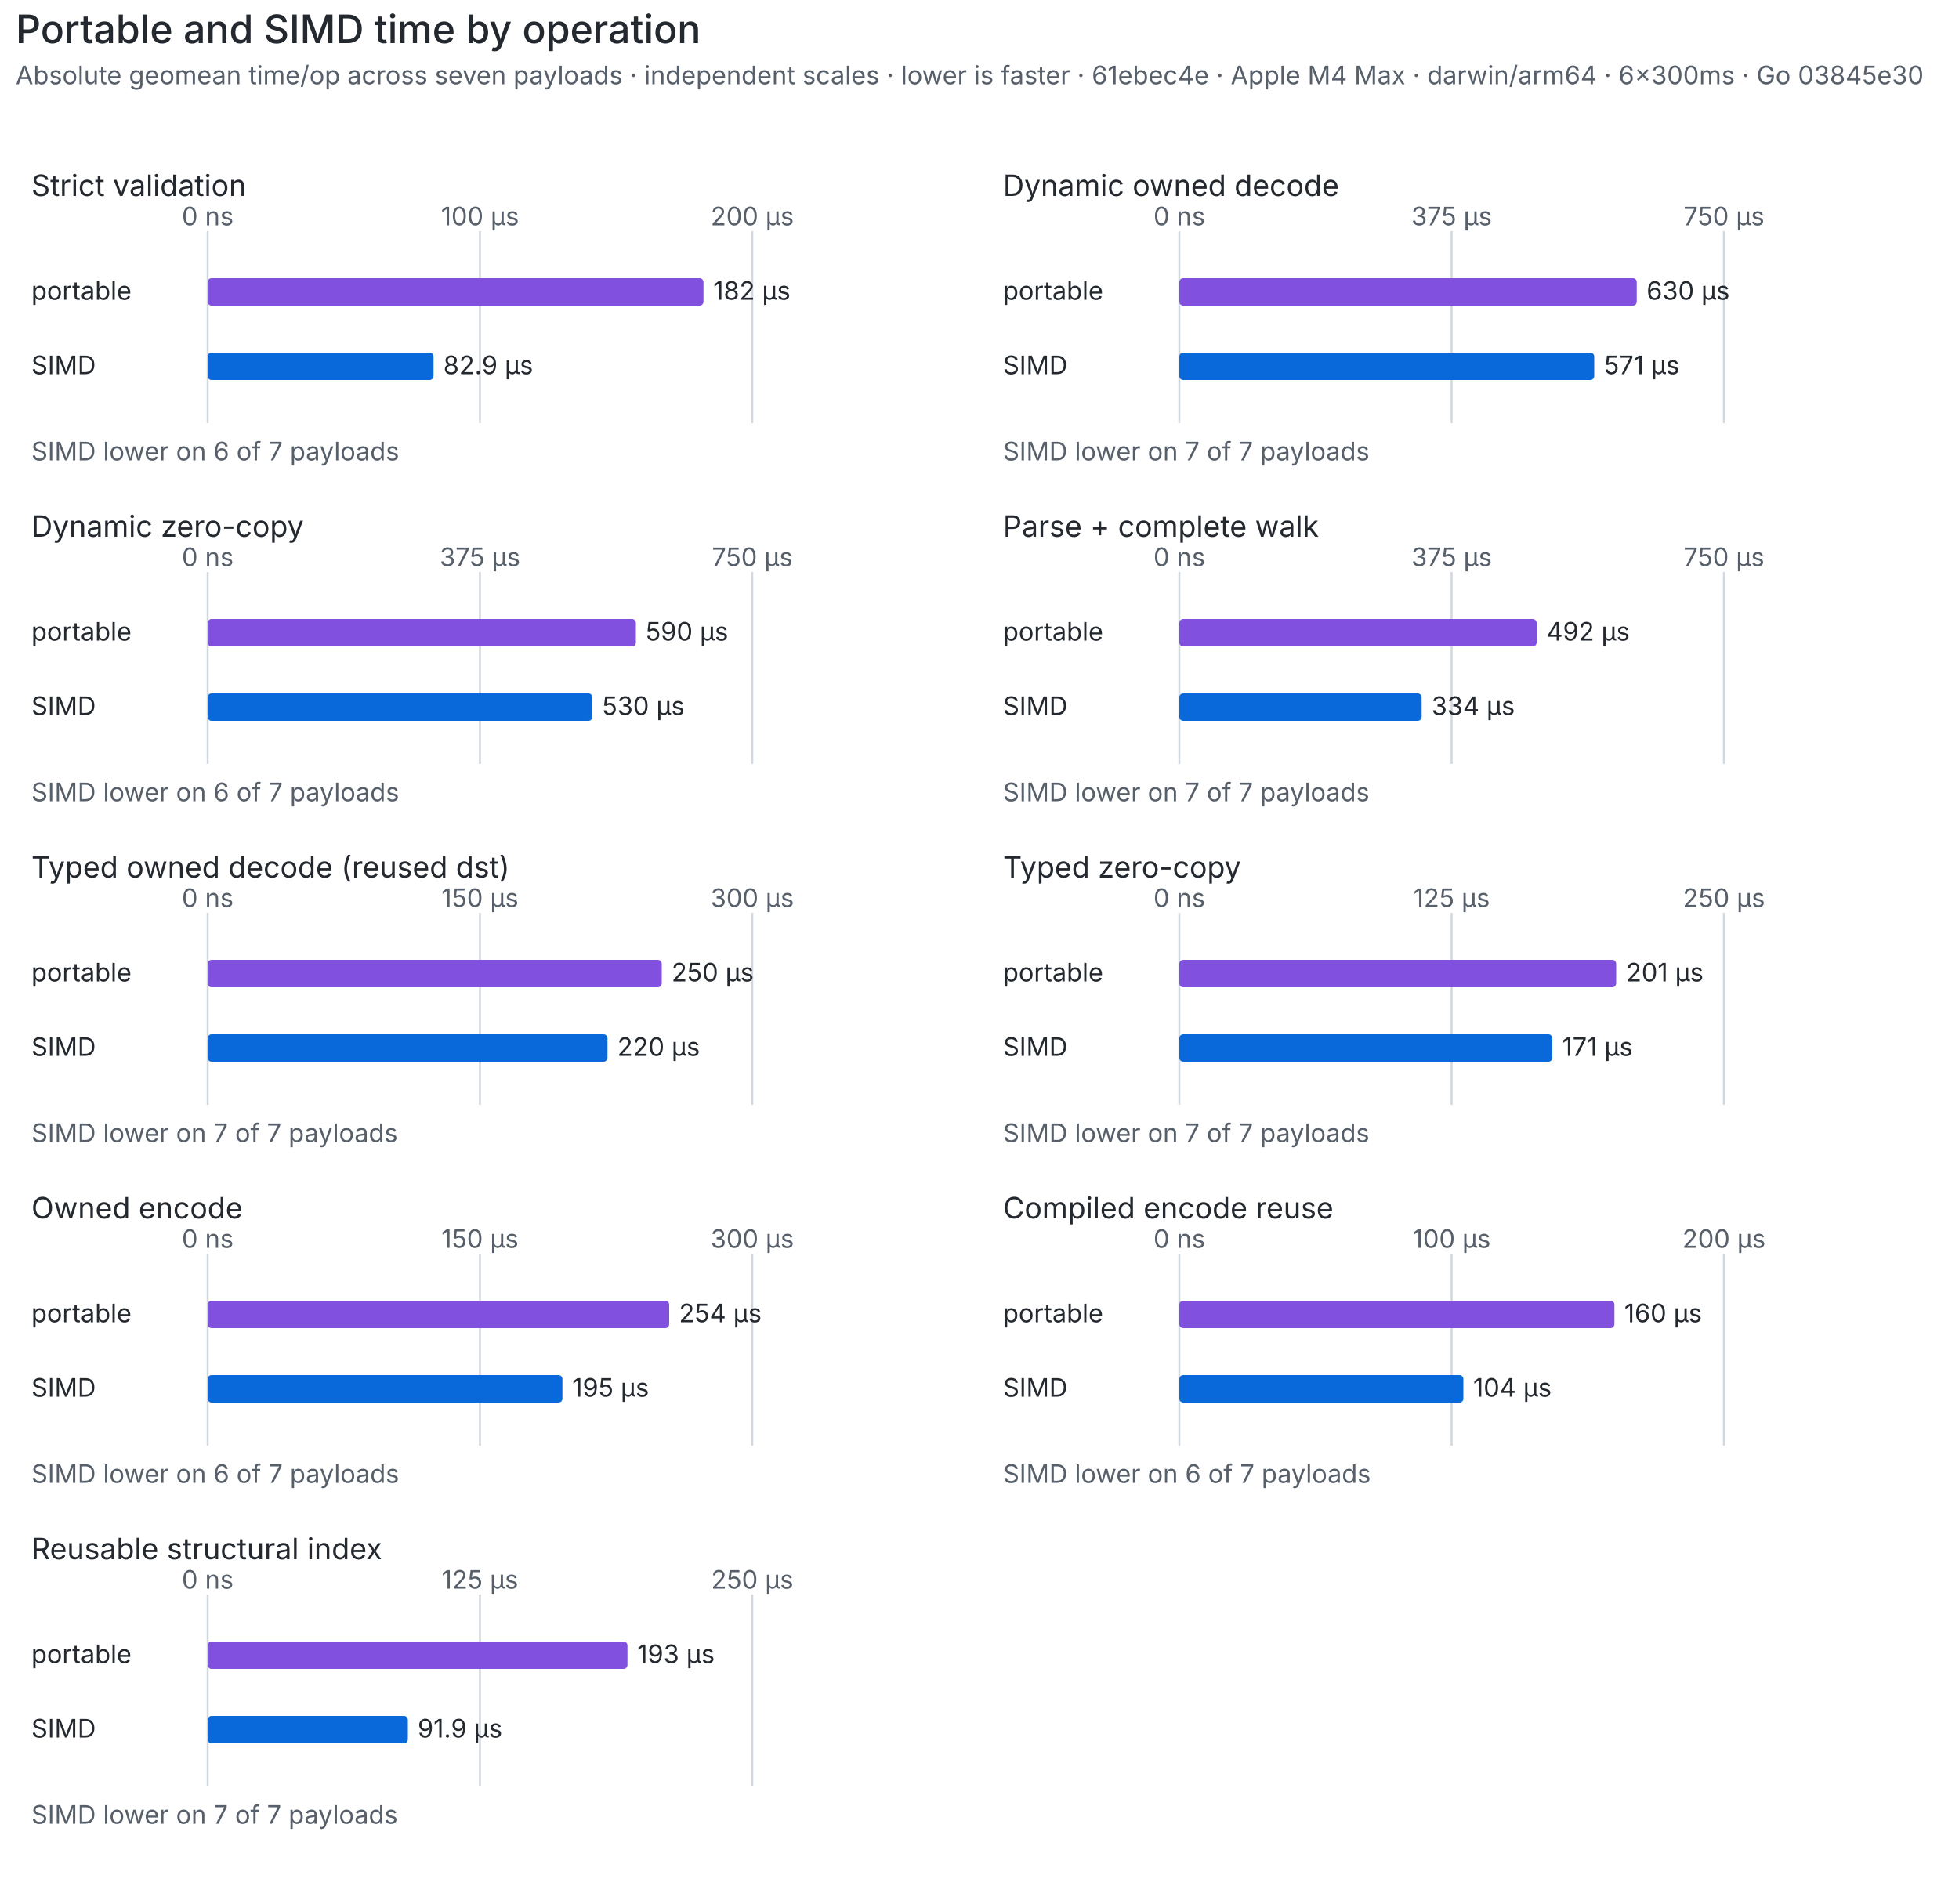
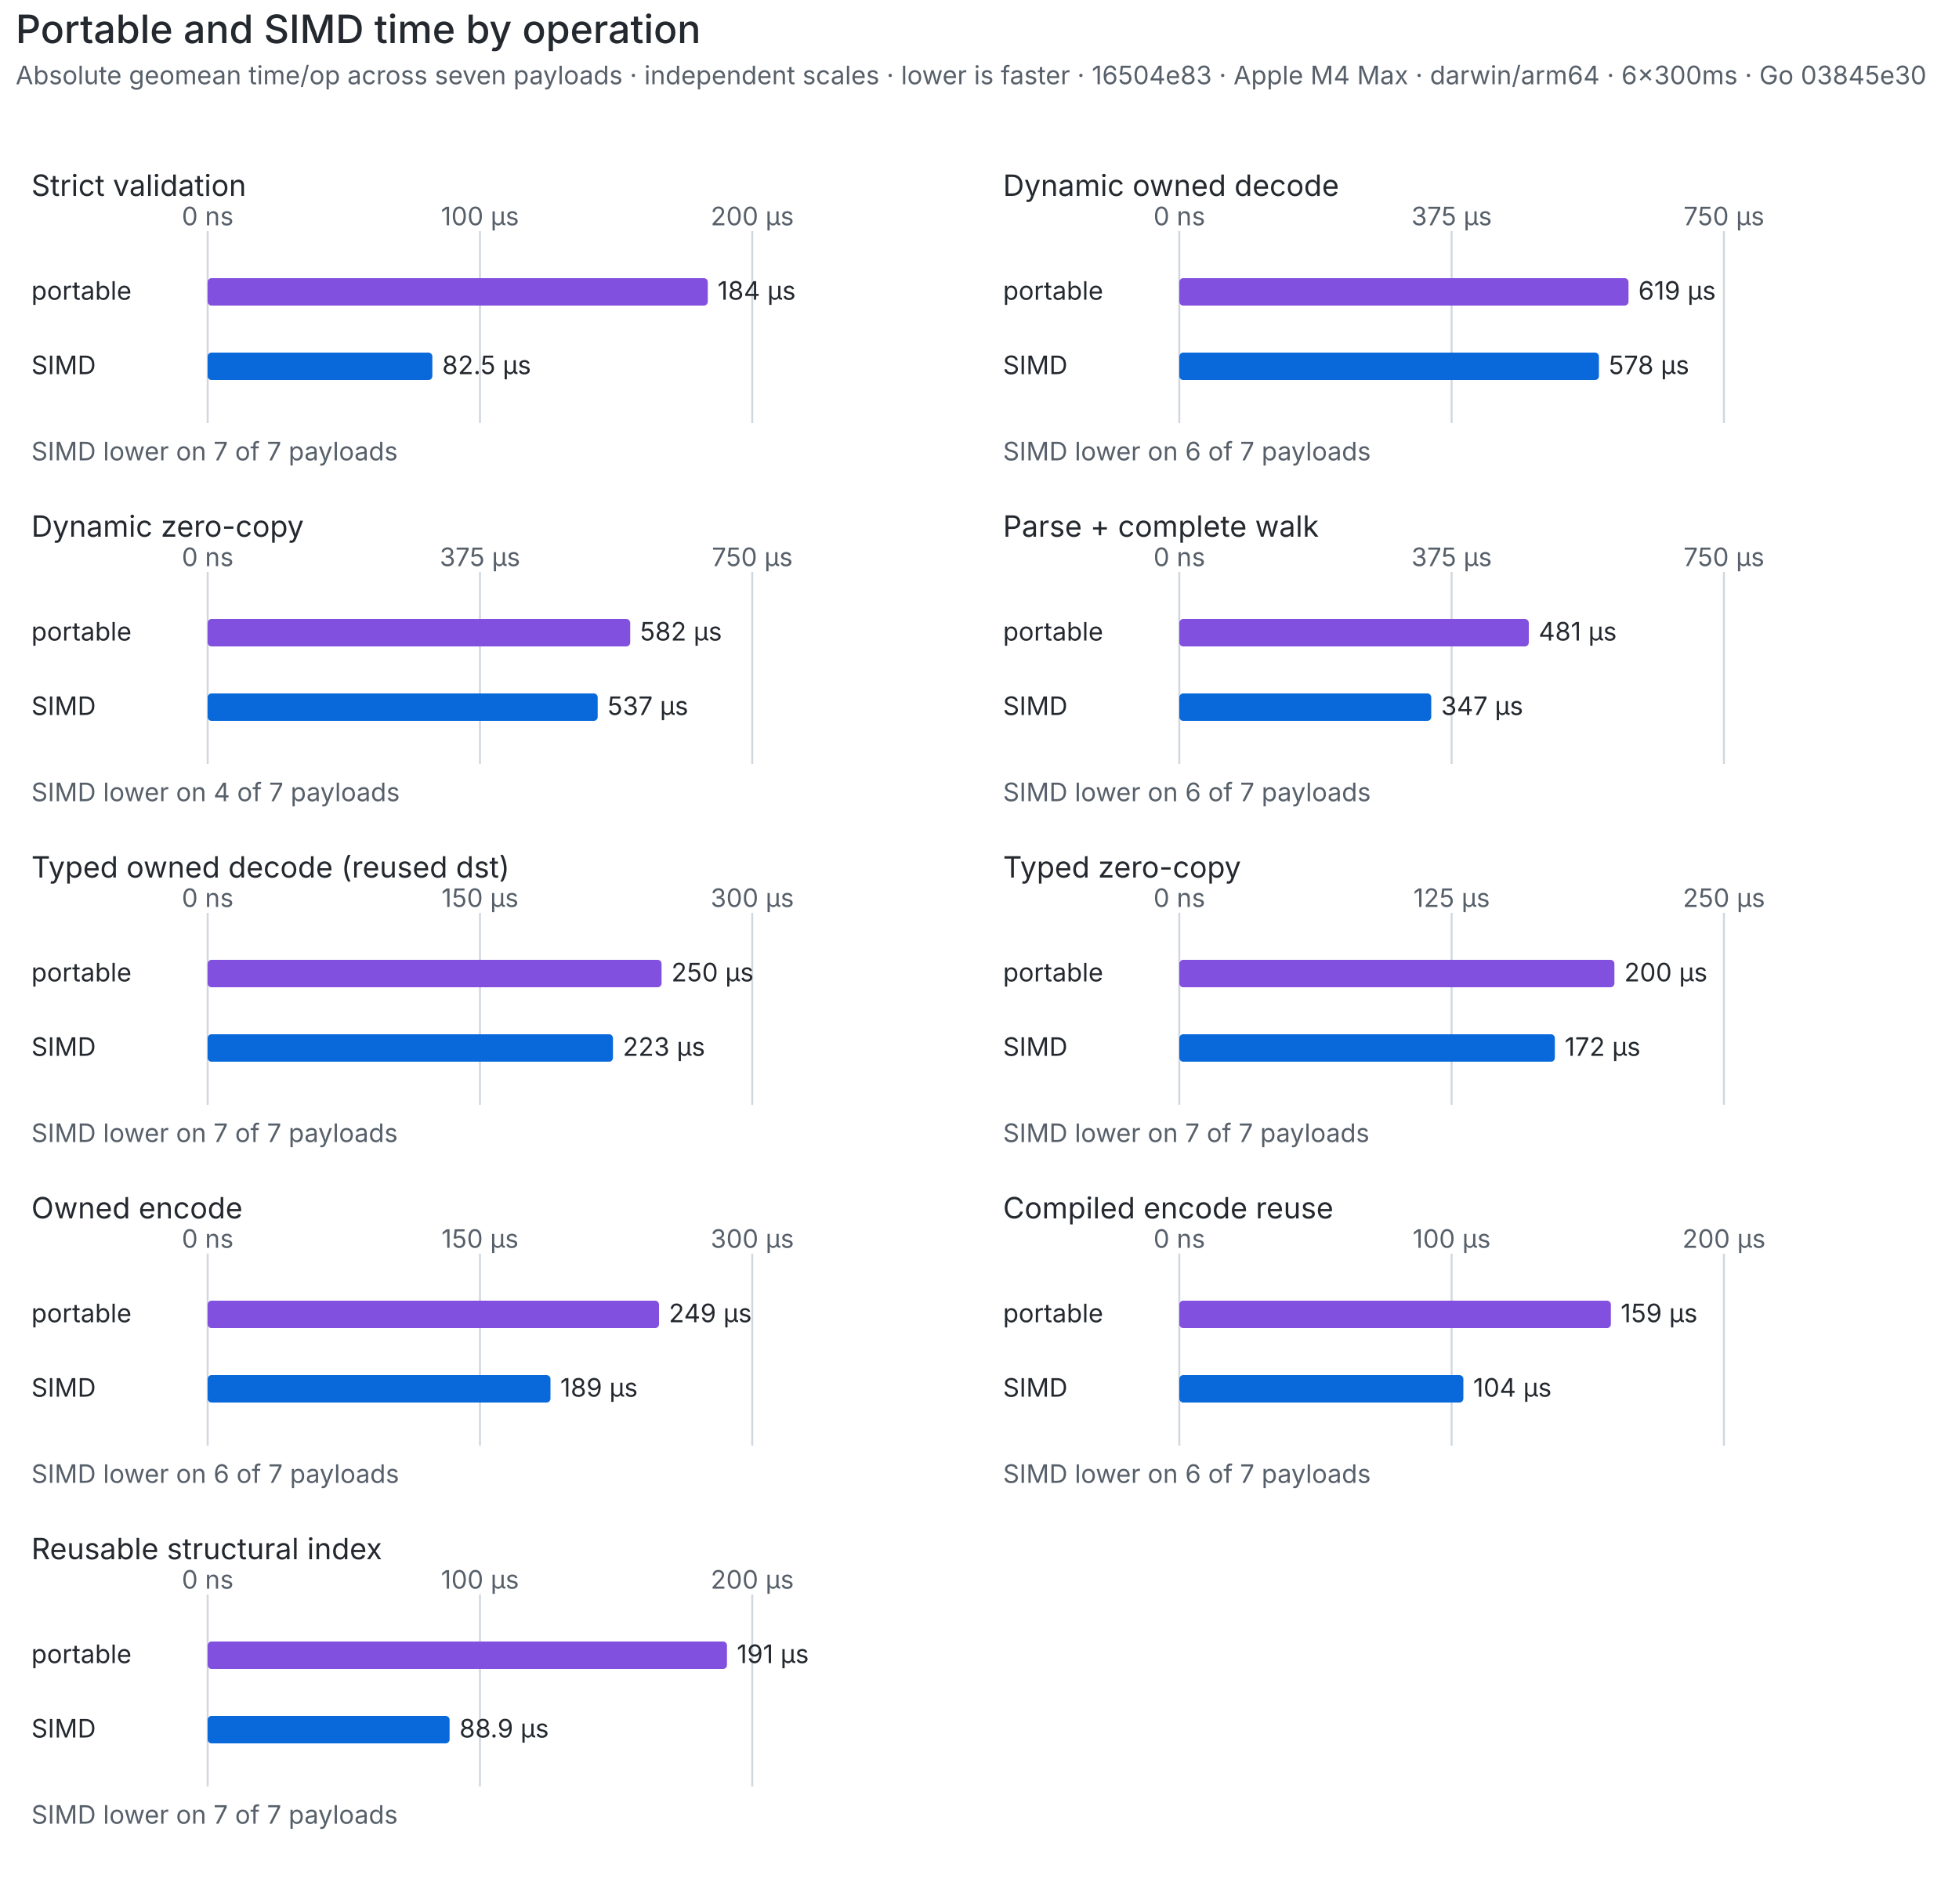
<svg xmlns="http://www.w3.org/2000/svg" width="1000" height="972" viewBox="0 0 1000 972" role="img" aria-labelledby="title desc">
  <style>
svg { color-scheme: light dark; }
text { fill:#24292f; font:15px -apple-system,BlinkMacSystemFont,"Segoe UI",sans-serif; }
.heading { font-size:20px; font-weight:500; }
.note { font-size:13px; }
.muted { fill:#57606a; }
.grid { stroke:#d0d7de; stroke-width:1; }
.baseline { stroke:#8c959f; stroke-width:2; }
.portable { fill:#8250df; }
.simd { fill:#0969da; }
.reference { fill:#8c959f; }
.peer { fill:#1a7f37; }
.cell { fill:#f6f8fa; }
@media (prefers-color-scheme: dark) {
text { fill:#f0f6fc; }
.muted { fill:#8c959f; }
.grid { stroke:#30363d; }
.baseline { stroke:#6e7681; }
.portable { fill:#bc8cff; }
.simd { fill:#58a6ff; }
.reference { fill:#8c959f; }
.peer { fill:#3fb950; }
.cell { fill:#161b22; }
}
</style>
  <text class="heading" x="8" y="22">Portable and SIMD time by operation</text>
-   <text class="muted note" x="8" y="43">Absolute geomean time/op across seven payloads · independent scales · lower is faster · 61ebec4e · Apple M4 Max · darwin/arm64 · 6×300ms · Go 03845e30</text>
+   <text class="muted note" x="8" y="43">Absolute geomean time/op across seven payloads · independent scales · lower is faster · 16504e83 · Apple M4 Max · darwin/arm64 · 6×300ms · Go 03845e30</text>
  <text x="16.0" y="100.0">Strict validation</text>
  <line class="grid" x1="106.0" y1="118.0" x2="106.0" y2="216.0" />
  <text class="muted note" x="106.0" y="115.0" text-anchor="middle">0 ns</text>
  <line class="grid" x1="245.0" y1="118.0" x2="245.0" y2="216.0" />
  <text class="muted note" x="245.0" y="115.0" text-anchor="middle">100 µs</text>
  <line class="grid" x1="384.0" y1="118.0" x2="384.0" y2="216.0" />
  <text class="muted note" x="384.0" y="115.0" text-anchor="middle">200 µs</text>
  <text class="note" x="16.0" y="153.0">portable</text>
-   <rect class="portable" x="106.0" y="142.0" width="253.1" height="14" rx="2" />
-   <text class="note" x="364.1" y="153.0">182 µs</text>
+   <rect class="portable" x="106.0" y="142.0" width="255.3" height="14" rx="2" />
+   <text class="note" x="366.3" y="153.0">184 µs</text>
  <text class="note" x="16.0" y="191.0">SIMD</text>
-   <rect class="simd" x="106.0" y="180.0" width="115.3" height="14" rx="2" />
-   <text class="note" x="226.3" y="191.0">82.9 µs</text>
-   <text class="muted note" x="16.0" y="235.0">SIMD lower on 6 of 7 payloads</text>
+   <rect class="simd" x="106.0" y="180.0" width="114.7" height="14" rx="2" />
+   <text class="note" x="225.7" y="191.0">82.5 µs</text>
+   <text class="muted note" x="16.0" y="235.0">SIMD lower on 7 of 7 payloads</text>
  <text x="512.0" y="100.0">Dynamic owned decode</text>
  <line class="grid" x1="602.0" y1="118.0" x2="602.0" y2="216.0" />
  <text class="muted note" x="602.0" y="115.0" text-anchor="middle">0 ns</text>
  <line class="grid" x1="741.0" y1="118.0" x2="741.0" y2="216.0" />
  <text class="muted note" x="741.0" y="115.0" text-anchor="middle">375 µs</text>
  <line class="grid" x1="880.0" y1="118.0" x2="880.0" y2="216.0" />
  <text class="muted note" x="880.0" y="115.0" text-anchor="middle">750 µs</text>
  <text class="note" x="512.0" y="153.0">portable</text>
-   <rect class="portable" x="602.0" y="142.0" width="233.5" height="14" rx="2" />
-   <text class="note" x="840.5" y="153.0">630 µs</text>
+   <rect class="portable" x="602.0" y="142.0" width="229.3" height="14" rx="2" />
+   <text class="note" x="836.3" y="153.0">619 µs</text>
  <text class="note" x="512.0" y="191.0">SIMD</text>
-   <rect class="simd" x="602.0" y="180.0" width="211.8" height="14" rx="2" />
-   <text class="note" x="818.8" y="191.0">571 µs</text>
-   <text class="muted note" x="512.0" y="235.0">SIMD lower on 7 of 7 payloads</text>
+   <rect class="simd" x="602.0" y="180.0" width="214.2" height="14" rx="2" />
+   <text class="note" x="821.2" y="191.0">578 µs</text>
+   <text class="muted note" x="512.0" y="235.0">SIMD lower on 6 of 7 payloads</text>
  <text x="16.0" y="274.0">Dynamic zero-copy</text>
  <line class="grid" x1="106.0" y1="292.0" x2="106.0" y2="390.0" />
  <text class="muted note" x="106.0" y="289.0" text-anchor="middle">0 ns</text>
  <line class="grid" x1="245.0" y1="292.0" x2="245.0" y2="390.0" />
  <text class="muted note" x="245.0" y="289.0" text-anchor="middle">375 µs</text>
  <line class="grid" x1="384.0" y1="292.0" x2="384.0" y2="390.0" />
  <text class="muted note" x="384.0" y="289.0" text-anchor="middle">750 µs</text>
  <text class="note" x="16.0" y="327.0">portable</text>
-   <rect class="portable" x="106.0" y="316.0" width="218.6" height="14" rx="2" />
-   <text class="note" x="329.6" y="327.0">590 µs</text>
+   <rect class="portable" x="106.0" y="316.0" width="215.7" height="14" rx="2" />
+   <text class="note" x="326.7" y="327.0">582 µs</text>
  <text class="note" x="16.0" y="365.0">SIMD</text>
-   <rect class="simd" x="106.0" y="354.0" width="196.4" height="14" rx="2" />
-   <text class="note" x="307.4" y="365.0">530 µs</text>
-   <text class="muted note" x="16.0" y="409.0">SIMD lower on 6 of 7 payloads</text>
+   <rect class="simd" x="106.0" y="354.0" width="199.1" height="14" rx="2" />
+   <text class="note" x="310.1" y="365.0">537 µs</text>
+   <text class="muted note" x="16.0" y="409.0">SIMD lower on 4 of 7 payloads</text>
  <text x="512.0" y="274.0">Parse + complete walk</text>
  <line class="grid" x1="602.0" y1="292.0" x2="602.0" y2="390.0" />
  <text class="muted note" x="602.0" y="289.0" text-anchor="middle">0 ns</text>
  <line class="grid" x1="741.0" y1="292.0" x2="741.0" y2="390.0" />
  <text class="muted note" x="741.0" y="289.0" text-anchor="middle">375 µs</text>
  <line class="grid" x1="880.0" y1="292.0" x2="880.0" y2="390.0" />
  <text class="muted note" x="880.0" y="289.0" text-anchor="middle">750 µs</text>
  <text class="note" x="512.0" y="327.0">portable</text>
-   <rect class="portable" x="602.0" y="316.0" width="182.4" height="14" rx="2" />
-   <text class="note" x="789.4" y="327.0">492 µs</text>
+   <rect class="portable" x="602.0" y="316.0" width="178.4" height="14" rx="2" />
+   <text class="note" x="785.4" y="327.0">481 µs</text>
  <text class="note" x="512.0" y="365.0">SIMD</text>
-   <rect class="simd" x="602.0" y="354.0" width="123.7" height="14" rx="2" />
-   <text class="note" x="730.7" y="365.0">334 µs</text>
-   <text class="muted note" x="512.0" y="409.0">SIMD lower on 7 of 7 payloads</text>
+   <rect class="simd" x="602.0" y="354.0" width="128.6" height="14" rx="2" />
+   <text class="note" x="735.6" y="365.0">347 µs</text>
+   <text class="muted note" x="512.0" y="409.0">SIMD lower on 6 of 7 payloads</text>
  <text x="16.0" y="448.0">Typed owned decode (reused dst)</text>
  <line class="grid" x1="106.0" y1="466.0" x2="106.0" y2="564.0" />
  <text class="muted note" x="106.0" y="463.0" text-anchor="middle">0 ns</text>
  <line class="grid" x1="245.0" y1="466.0" x2="245.0" y2="564.0" />
  <text class="muted note" x="245.0" y="463.0" text-anchor="middle">150 µs</text>
  <line class="grid" x1="384.0" y1="466.0" x2="384.0" y2="564.0" />
  <text class="muted note" x="384.0" y="463.0" text-anchor="middle">300 µs</text>
  <text class="note" x="16.0" y="501.0">portable</text>
-   <rect class="portable" x="106.0" y="490.0" width="231.8" height="14" rx="2" />
-   <text class="note" x="342.8" y="501.0">250 µs</text>
+   <rect class="portable" x="106.0" y="490.0" width="231.7" height="14" rx="2" />
+   <text class="note" x="342.7" y="501.0">250 µs</text>
  <text class="note" x="16.0" y="539.0">SIMD</text>
-   <rect class="simd" x="106.0" y="528.0" width="204.1" height="14" rx="2" />
-   <text class="note" x="315.1" y="539.0">220 µs</text>
+   <rect class="simd" x="106.0" y="528.0" width="206.9" height="14" rx="2" />
+   <text class="note" x="317.9" y="539.0">223 µs</text>
  <text class="muted note" x="16.0" y="583.0">SIMD lower on 7 of 7 payloads</text>
  <text x="512.0" y="448.0">Typed zero-copy</text>
  <line class="grid" x1="602.0" y1="466.0" x2="602.0" y2="564.0" />
  <text class="muted note" x="602.0" y="463.0" text-anchor="middle">0 ns</text>
  <line class="grid" x1="741.0" y1="466.0" x2="741.0" y2="564.0" />
  <text class="muted note" x="741.0" y="463.0" text-anchor="middle">125 µs</text>
  <line class="grid" x1="880.0" y1="466.0" x2="880.0" y2="564.0" />
  <text class="muted note" x="880.0" y="463.0" text-anchor="middle">250 µs</text>
  <text class="note" x="512.0" y="501.0">portable</text>
-   <rect class="portable" x="602.0" y="490.0" width="223.0" height="14" rx="2" />
-   <text class="note" x="830.0" y="501.0">201 µs</text>
+   <rect class="portable" x="602.0" y="490.0" width="222.1" height="14" rx="2" />
+   <text class="note" x="829.1" y="501.0">200 µs</text>
  <text class="note" x="512.0" y="539.0">SIMD</text>
-   <rect class="simd" x="602.0" y="528.0" width="190.4" height="14" rx="2" />
-   <text class="note" x="797.4" y="539.0">171 µs</text>
+   <rect class="simd" x="602.0" y="528.0" width="191.7" height="14" rx="2" />
+   <text class="note" x="798.7" y="539.0">172 µs</text>
  <text class="muted note" x="512.0" y="583.0">SIMD lower on 7 of 7 payloads</text>
  <text x="16.0" y="622.0">Owned encode</text>
  <line class="grid" x1="106.0" y1="640.0" x2="106.0" y2="738.0" />
  <text class="muted note" x="106.0" y="637.0" text-anchor="middle">0 ns</text>
  <line class="grid" x1="245.0" y1="640.0" x2="245.0" y2="738.0" />
  <text class="muted note" x="245.0" y="637.0" text-anchor="middle">150 µs</text>
  <line class="grid" x1="384.0" y1="640.0" x2="384.0" y2="738.0" />
  <text class="muted note" x="384.0" y="637.0" text-anchor="middle">300 µs</text>
  <text class="note" x="16.0" y="675.0">portable</text>
-   <rect class="portable" x="106.0" y="664.0" width="235.6" height="14" rx="2" />
-   <text class="note" x="346.6" y="675.0">254 µs</text>
+   <rect class="portable" x="106.0" y="664.0" width="230.4" height="14" rx="2" />
+   <text class="note" x="341.4" y="675.0">249 µs</text>
  <text class="note" x="16.0" y="713.0">SIMD</text>
-   <rect class="simd" x="106.0" y="702.0" width="181.1" height="14" rx="2" />
-   <text class="note" x="292.1" y="713.0">195 µs</text>
+   <rect class="simd" x="106.0" y="702.0" width="175.0" height="14" rx="2" />
+   <text class="note" x="286.0" y="713.0">189 µs</text>
  <text class="muted note" x="16.0" y="757.0">SIMD lower on 6 of 7 payloads</text>
  <text x="512.0" y="622.0">Compiled encode reuse</text>
  <line class="grid" x1="602.0" y1="640.0" x2="602.0" y2="738.0" />
  <text class="muted note" x="602.0" y="637.0" text-anchor="middle">0 ns</text>
  <line class="grid" x1="741.0" y1="640.0" x2="741.0" y2="738.0" />
  <text class="muted note" x="741.0" y="637.0" text-anchor="middle">100 µs</text>
  <line class="grid" x1="880.0" y1="640.0" x2="880.0" y2="738.0" />
  <text class="muted note" x="880.0" y="637.0" text-anchor="middle">200 µs</text>
  <text class="note" x="512.0" y="675.0">portable</text>
-   <rect class="portable" x="602.0" y="664.0" width="222.1" height="14" rx="2" />
-   <text class="note" x="829.1" y="675.0">160 µs</text>
+   <rect class="portable" x="602.0" y="664.0" width="220.3" height="14" rx="2" />
+   <text class="note" x="827.3" y="675.0">159 µs</text>
  <text class="note" x="512.0" y="713.0">SIMD</text>
  <rect class="simd" x="602.0" y="702.0" width="145.0" height="14" rx="2" />
  <text class="note" x="752.0" y="713.0">104 µs</text>
  <text class="muted note" x="512.0" y="757.0">SIMD lower on 6 of 7 payloads</text>
  <text x="16.0" y="796.0">Reusable structural index</text>
  <line class="grid" x1="106.0" y1="814.0" x2="106.0" y2="912.0" />
  <text class="muted note" x="106.0" y="811.0" text-anchor="middle">0 ns</text>
  <line class="grid" x1="245.0" y1="814.0" x2="245.0" y2="912.0" />
-   <text class="muted note" x="245.0" y="811.0" text-anchor="middle">125 µs</text>
+   <text class="muted note" x="245.0" y="811.0" text-anchor="middle">100 µs</text>
  <line class="grid" x1="384.0" y1="814.0" x2="384.0" y2="912.0" />
-   <text class="muted note" x="384.0" y="811.0" text-anchor="middle">250 µs</text>
+   <text class="muted note" x="384.0" y="811.0" text-anchor="middle">200 µs</text>
  <text class="note" x="16.0" y="849.0">portable</text>
-   <rect class="portable" x="106.0" y="838.0" width="214.3" height="14" rx="2" />
-   <text class="note" x="325.3" y="849.0">193 µs</text>
+   <rect class="portable" x="106.0" y="838.0" width="265.1" height="14" rx="2" />
+   <text class="note" x="376.1" y="849.0">191 µs</text>
  <text class="note" x="16.0" y="887.0">SIMD</text>
-   <rect class="simd" x="106.0" y="876.0" width="102.2" height="14" rx="2" />
-   <text class="note" x="213.2" y="887.0">91.9 µs</text>
+   <rect class="simd" x="106.0" y="876.0" width="123.5" height="14" rx="2" />
+   <text class="note" x="234.5" y="887.0">88.9 µs</text>
  <text class="muted note" x="16.0" y="931.0">SIMD lower on 7 of 7 payloads</text>
</svg>
